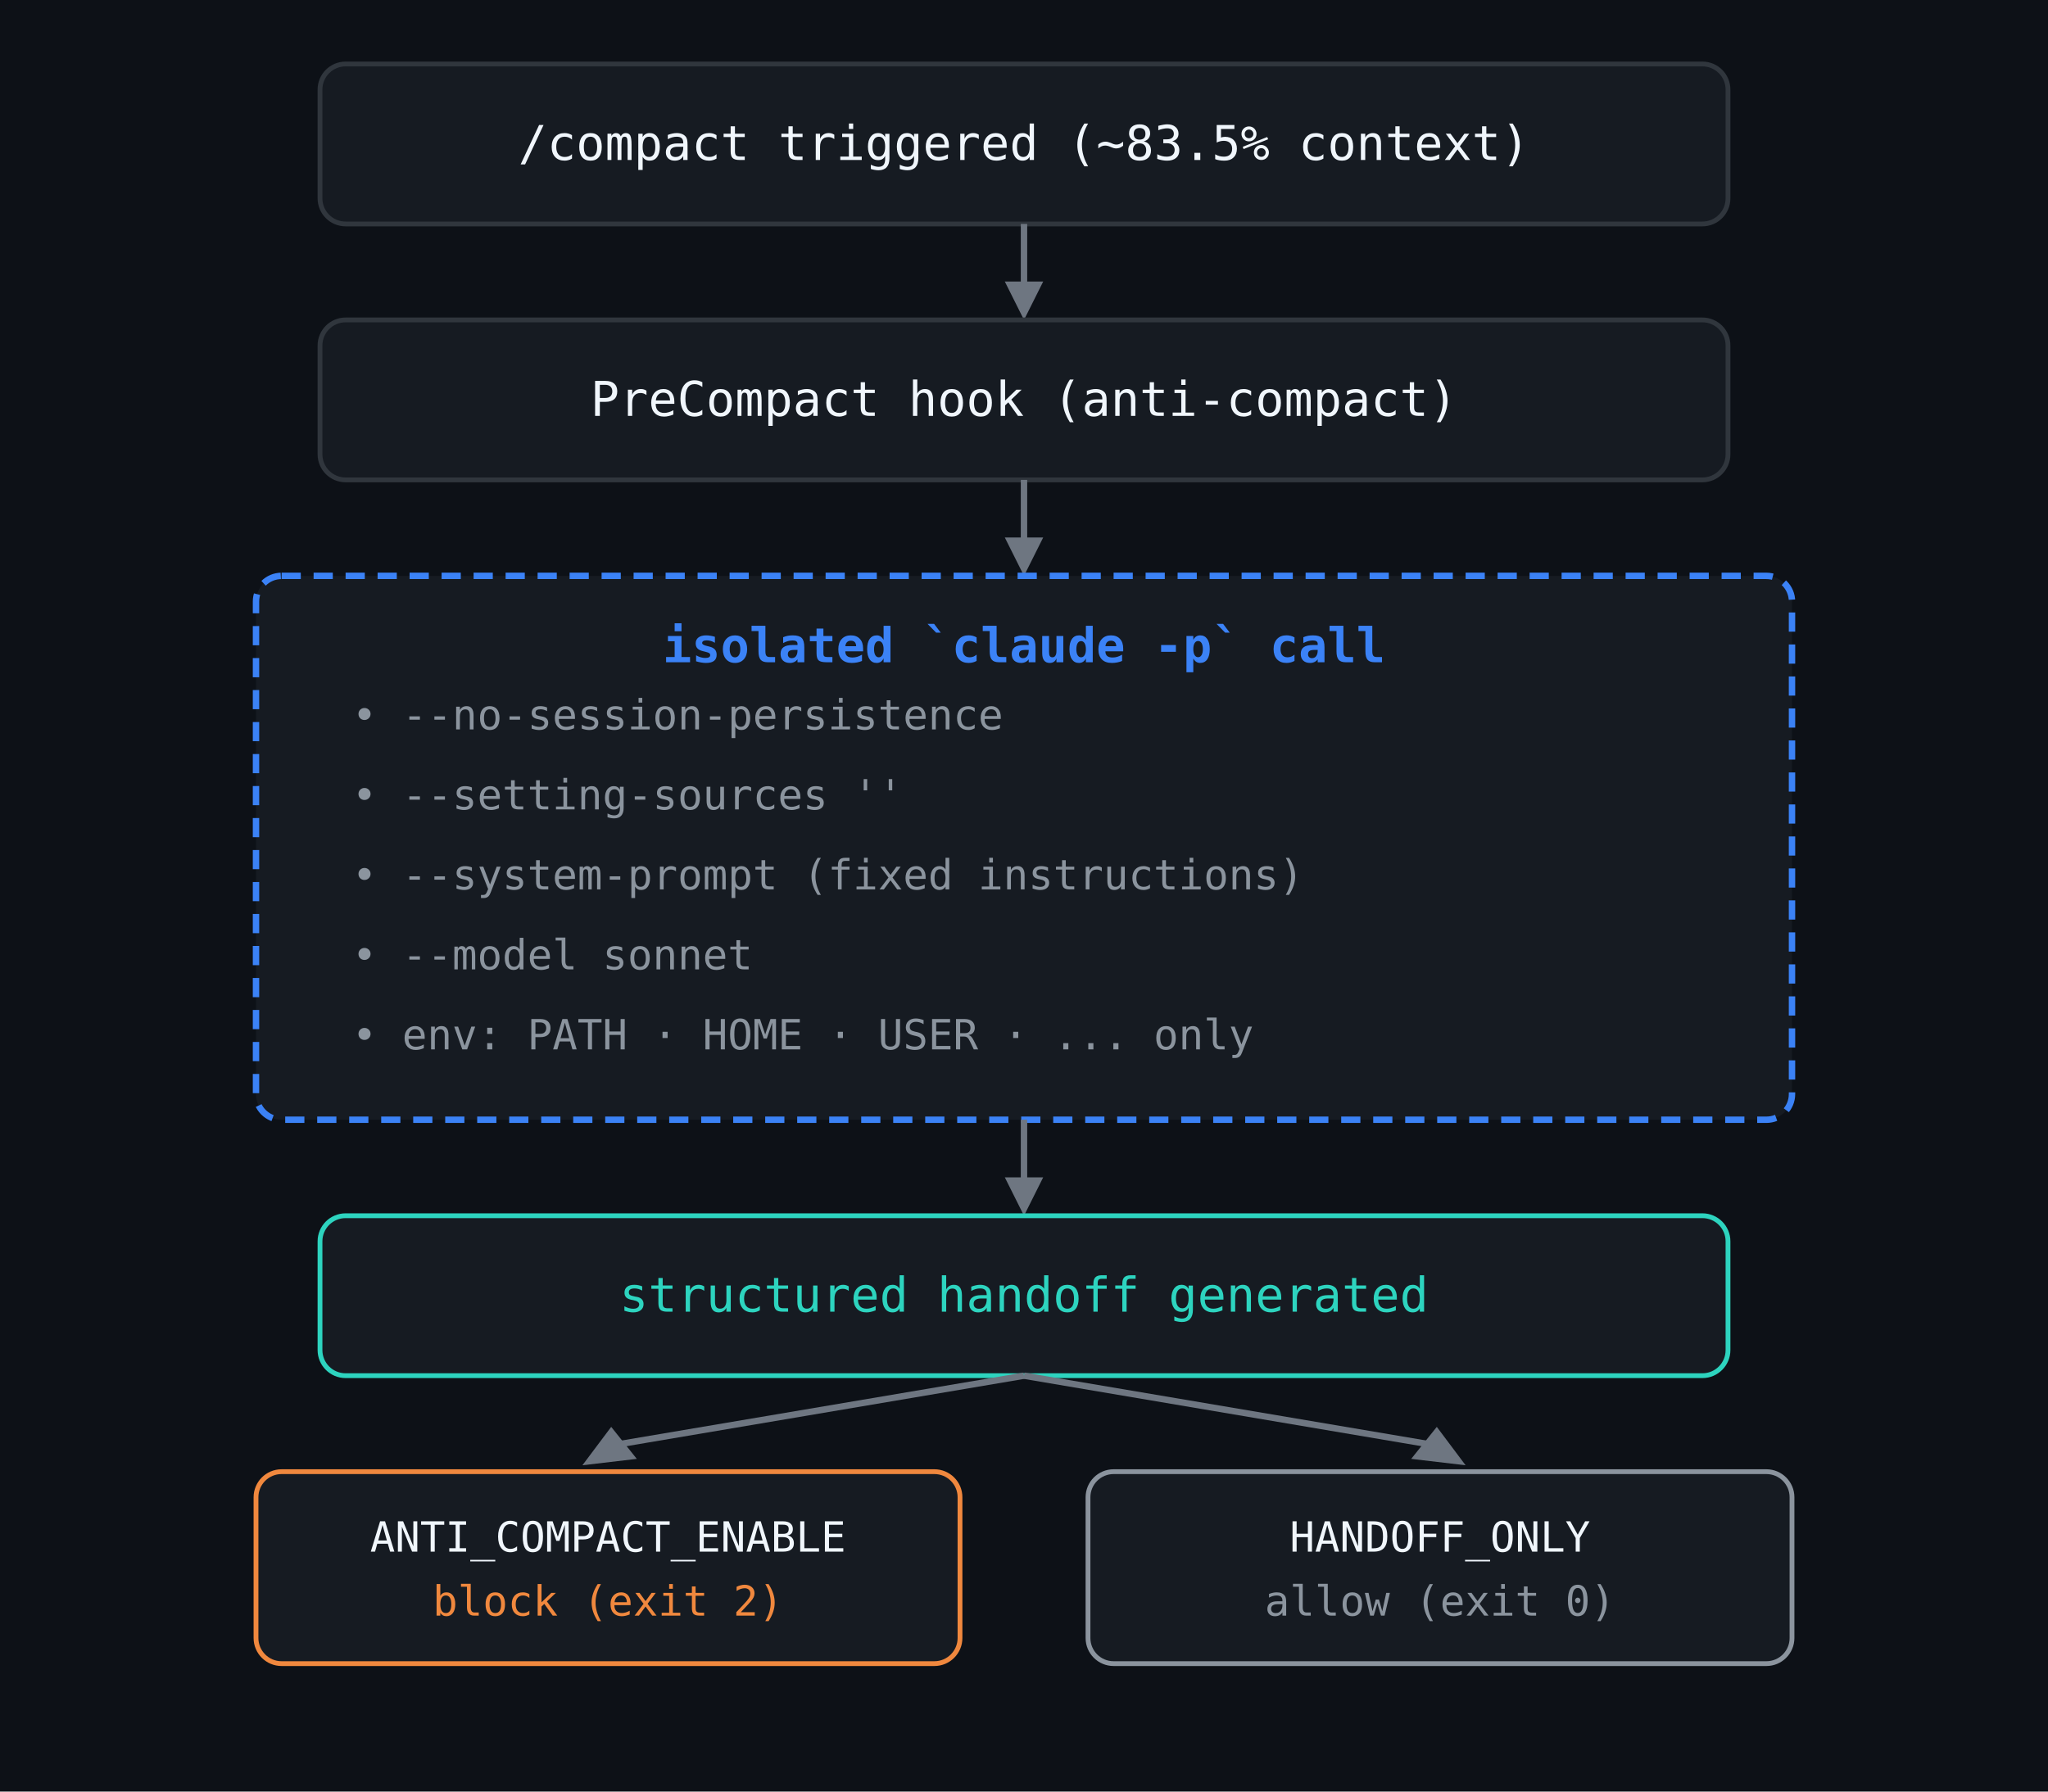
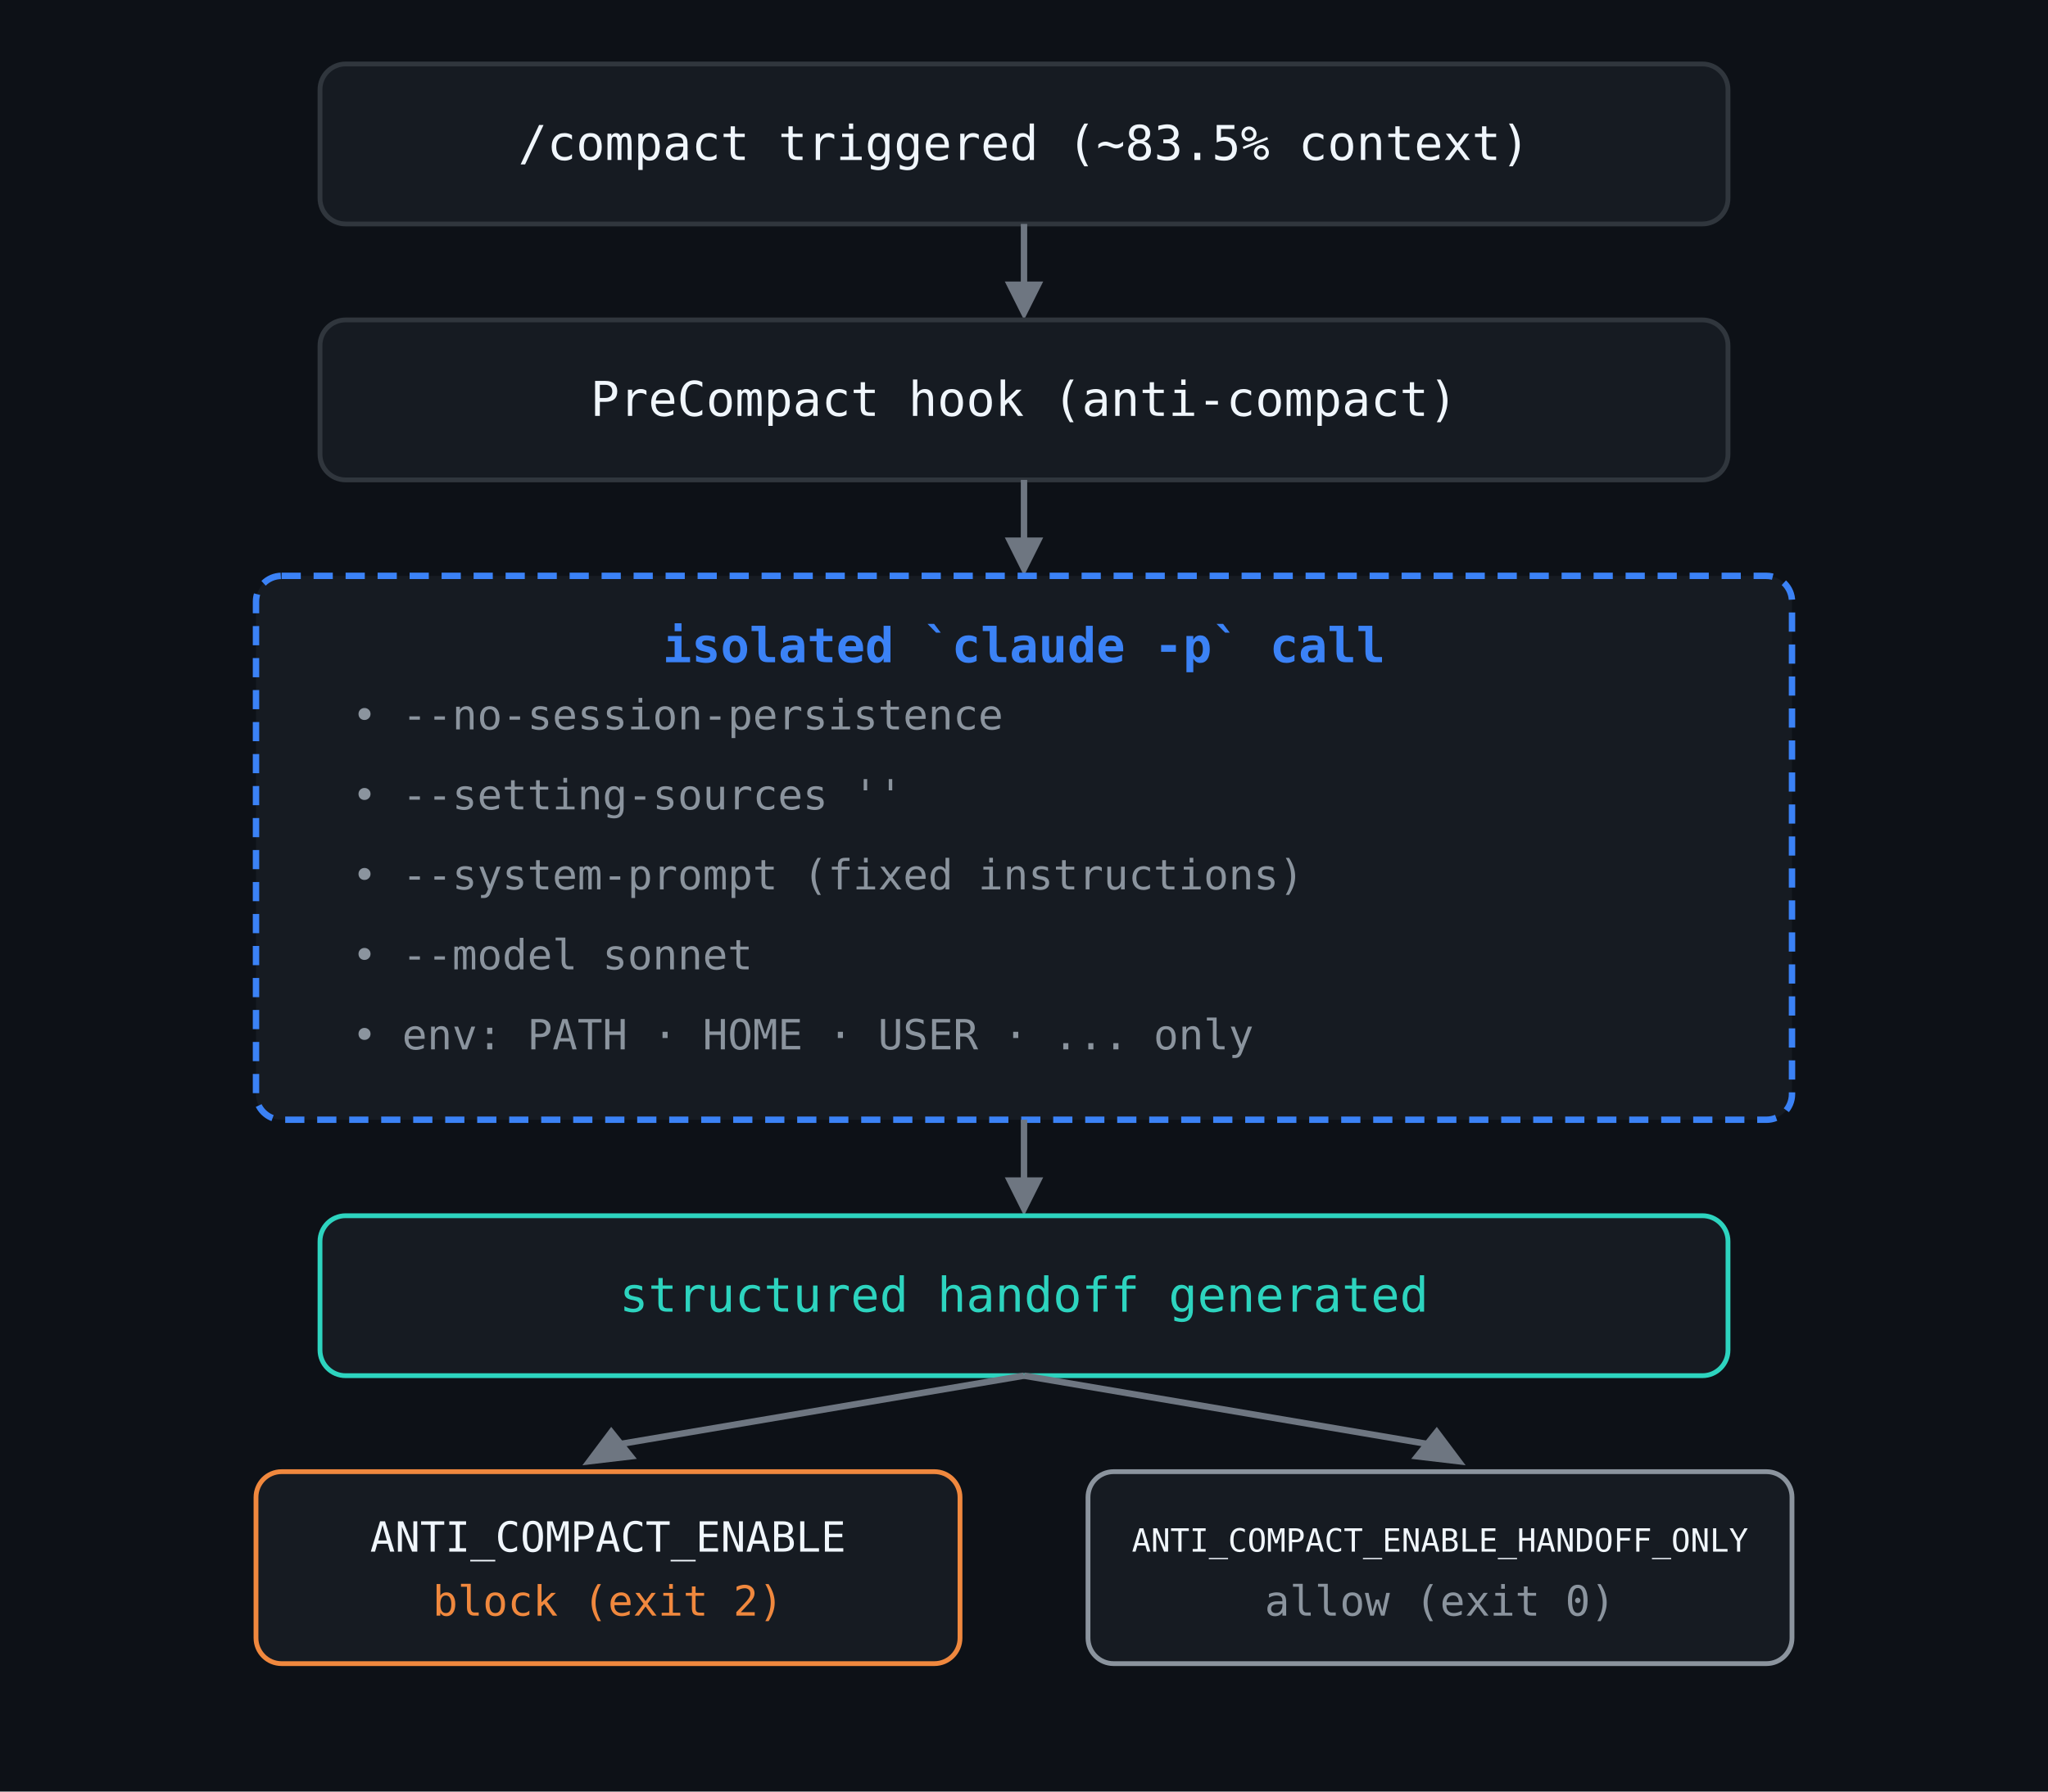
<svg xmlns="http://www.w3.org/2000/svg" viewBox="0 0 640 560" width="640" height="560">
  <rect x="0" y="0" width="640" height="560" fill="#0d1117" />
  <rect x="100" y="20" width="440" height="50" rx="8" fill="#161b22" stroke="#30363d" stroke-width="1.5" />
  <text x="320" y="50" text-anchor="middle" font-family="ui-monospace,SF Mono,Menlo,monospace" font-size="15" fill="#f0f6fc">/compact triggered (~83.5% context)</text>
  <line x1="320" y1="70" x2="320" y2="92" stroke="#6e7681" stroke-width="2" />
  <polygon points="320,100 314,88 326,88" fill="#6e7681" />
  <rect x="100" y="100" width="440" height="50" rx="8" fill="#161b22" stroke="#30363d" stroke-width="1.5" />
  <text x="320" y="130" text-anchor="middle" font-family="ui-monospace,SF Mono,Menlo,monospace" font-size="15" fill="#f0f6fc">PreCompact hook (anti-compact)</text>
  <line x1="320" y1="150" x2="320" y2="172" stroke="#6e7681" stroke-width="2" />
  <polygon points="320,180 314,168 326,168" fill="#6e7681" />
  <rect x="80" y="180" width="480" height="170" rx="8" fill="#161b22" stroke="#3b82f6" stroke-width="2" stroke-dasharray="6 4" />
  <text x="320" y="207" text-anchor="middle" font-family="ui-monospace,SF Mono,Menlo,monospace" font-size="15" font-weight="700" fill="#3b82f6">isolated `claude -p` call</text>
  <text x="110" y="228" font-family="ui-monospace,SF Mono,Menlo,monospace" font-size="13" fill="#8b949e">• --no-session-persistence</text>
  <text x="110" y="253" font-family="ui-monospace,SF Mono,Menlo,monospace" font-size="13" fill="#8b949e">• --setting-sources ''</text>
  <text x="110" y="278" font-family="ui-monospace,SF Mono,Menlo,monospace" font-size="13" fill="#8b949e">• --system-prompt (fixed instructions)</text>
  <text x="110" y="303" font-family="ui-monospace,SF Mono,Menlo,monospace" font-size="13" fill="#8b949e">• --model sonnet</text>
  <text x="110" y="328" font-family="ui-monospace,SF Mono,Menlo,monospace" font-size="13" fill="#8b949e">• env: PATH · HOME · USER · ... only</text>
  <line x1="320" y1="350" x2="320" y2="372" stroke="#6e7681" stroke-width="2" />
  <polygon points="320,380 314,368 326,368" fill="#6e7681" />
  <rect x="100" y="380" width="440" height="50" rx="8" fill="#161b22" stroke="#2dd4bf" stroke-width="1.5" />
  <text x="320" y="410" text-anchor="middle" font-family="ui-monospace,SF Mono,Menlo,monospace" font-size="15" fill="#2dd4bf">structured handoff generated</text>
  <line x1="320" y1="430" x2="190" y2="452" stroke="#6e7681" stroke-width="2" />
  <polygon points="182,458 191,446 199,456" fill="#6e7681" />
  <line x1="320" y1="430" x2="450" y2="452" stroke="#6e7681" stroke-width="2" />
  <polygon points="458,458 449,446 441,456" fill="#6e7681" />
  <rect x="80" y="460" width="220" height="60" rx="8" fill="#161b22" stroke="#f0883e" stroke-width="1.5" />
  <text x="190" y="485" text-anchor="middle" font-family="ui-monospace,SF Mono,Menlo,monospace" font-size="13" fill="#f0f6fc">ANTI_COMPACT_ENABLE</text>
  <text x="190" y="505" text-anchor="middle" font-family="ui-monospace,SF Mono,Menlo,monospace" font-size="13" fill="#f0883e">block (exit 2)</text>
  <rect x="340" y="460" width="220" height="60" rx="8" fill="#161b22" stroke="#8b949e" stroke-width="1.5" />
-   <text x="450" y="485" text-anchor="middle" font-family="ui-monospace,SF Mono,Menlo,monospace" font-size="13" fill="#f0f6fc">HANDOFF_ONLY</text>
+   <text x="450" y="485" text-anchor="middle" font-family="ui-monospace,SF Mono,Menlo,monospace" font-size="10" fill="#f0f6fc">ANTI_COMPACT_ENABLE_HANDOFF_ONLY</text>
  <text x="450" y="505" text-anchor="middle" font-family="ui-monospace,SF Mono,Menlo,monospace" font-size="13" fill="#8b949e">allow (exit 0)</text>
</svg>
